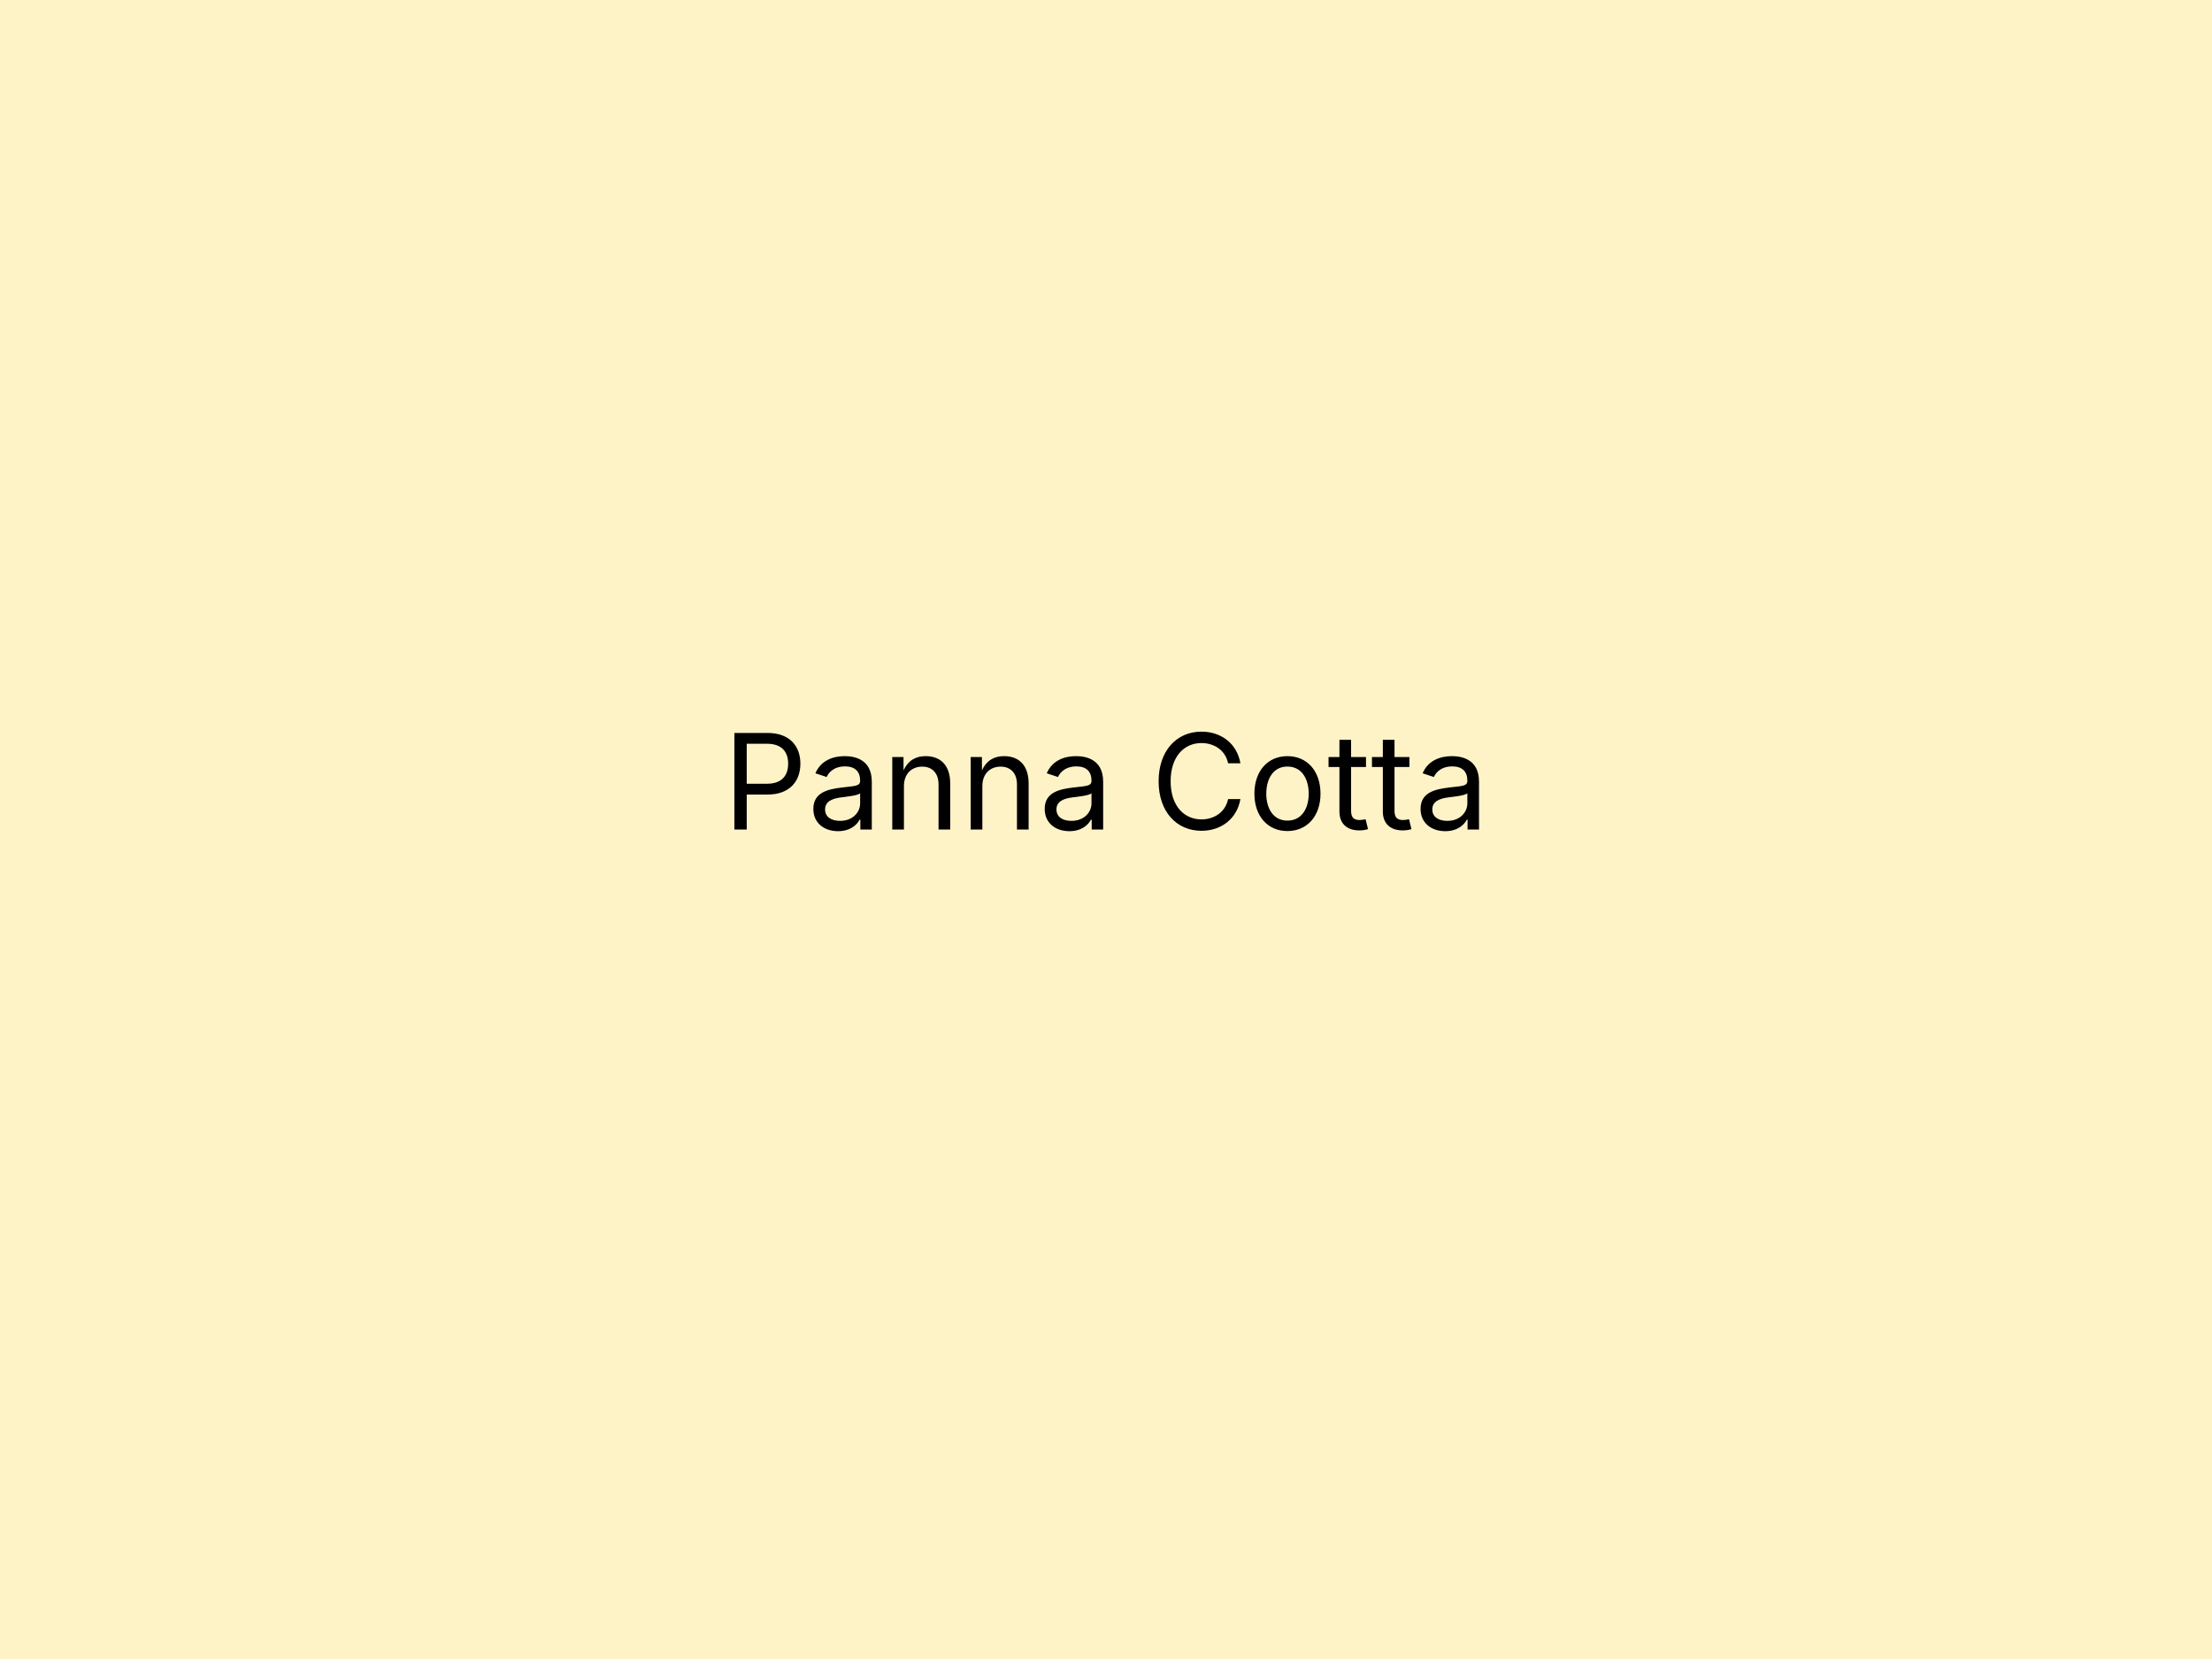
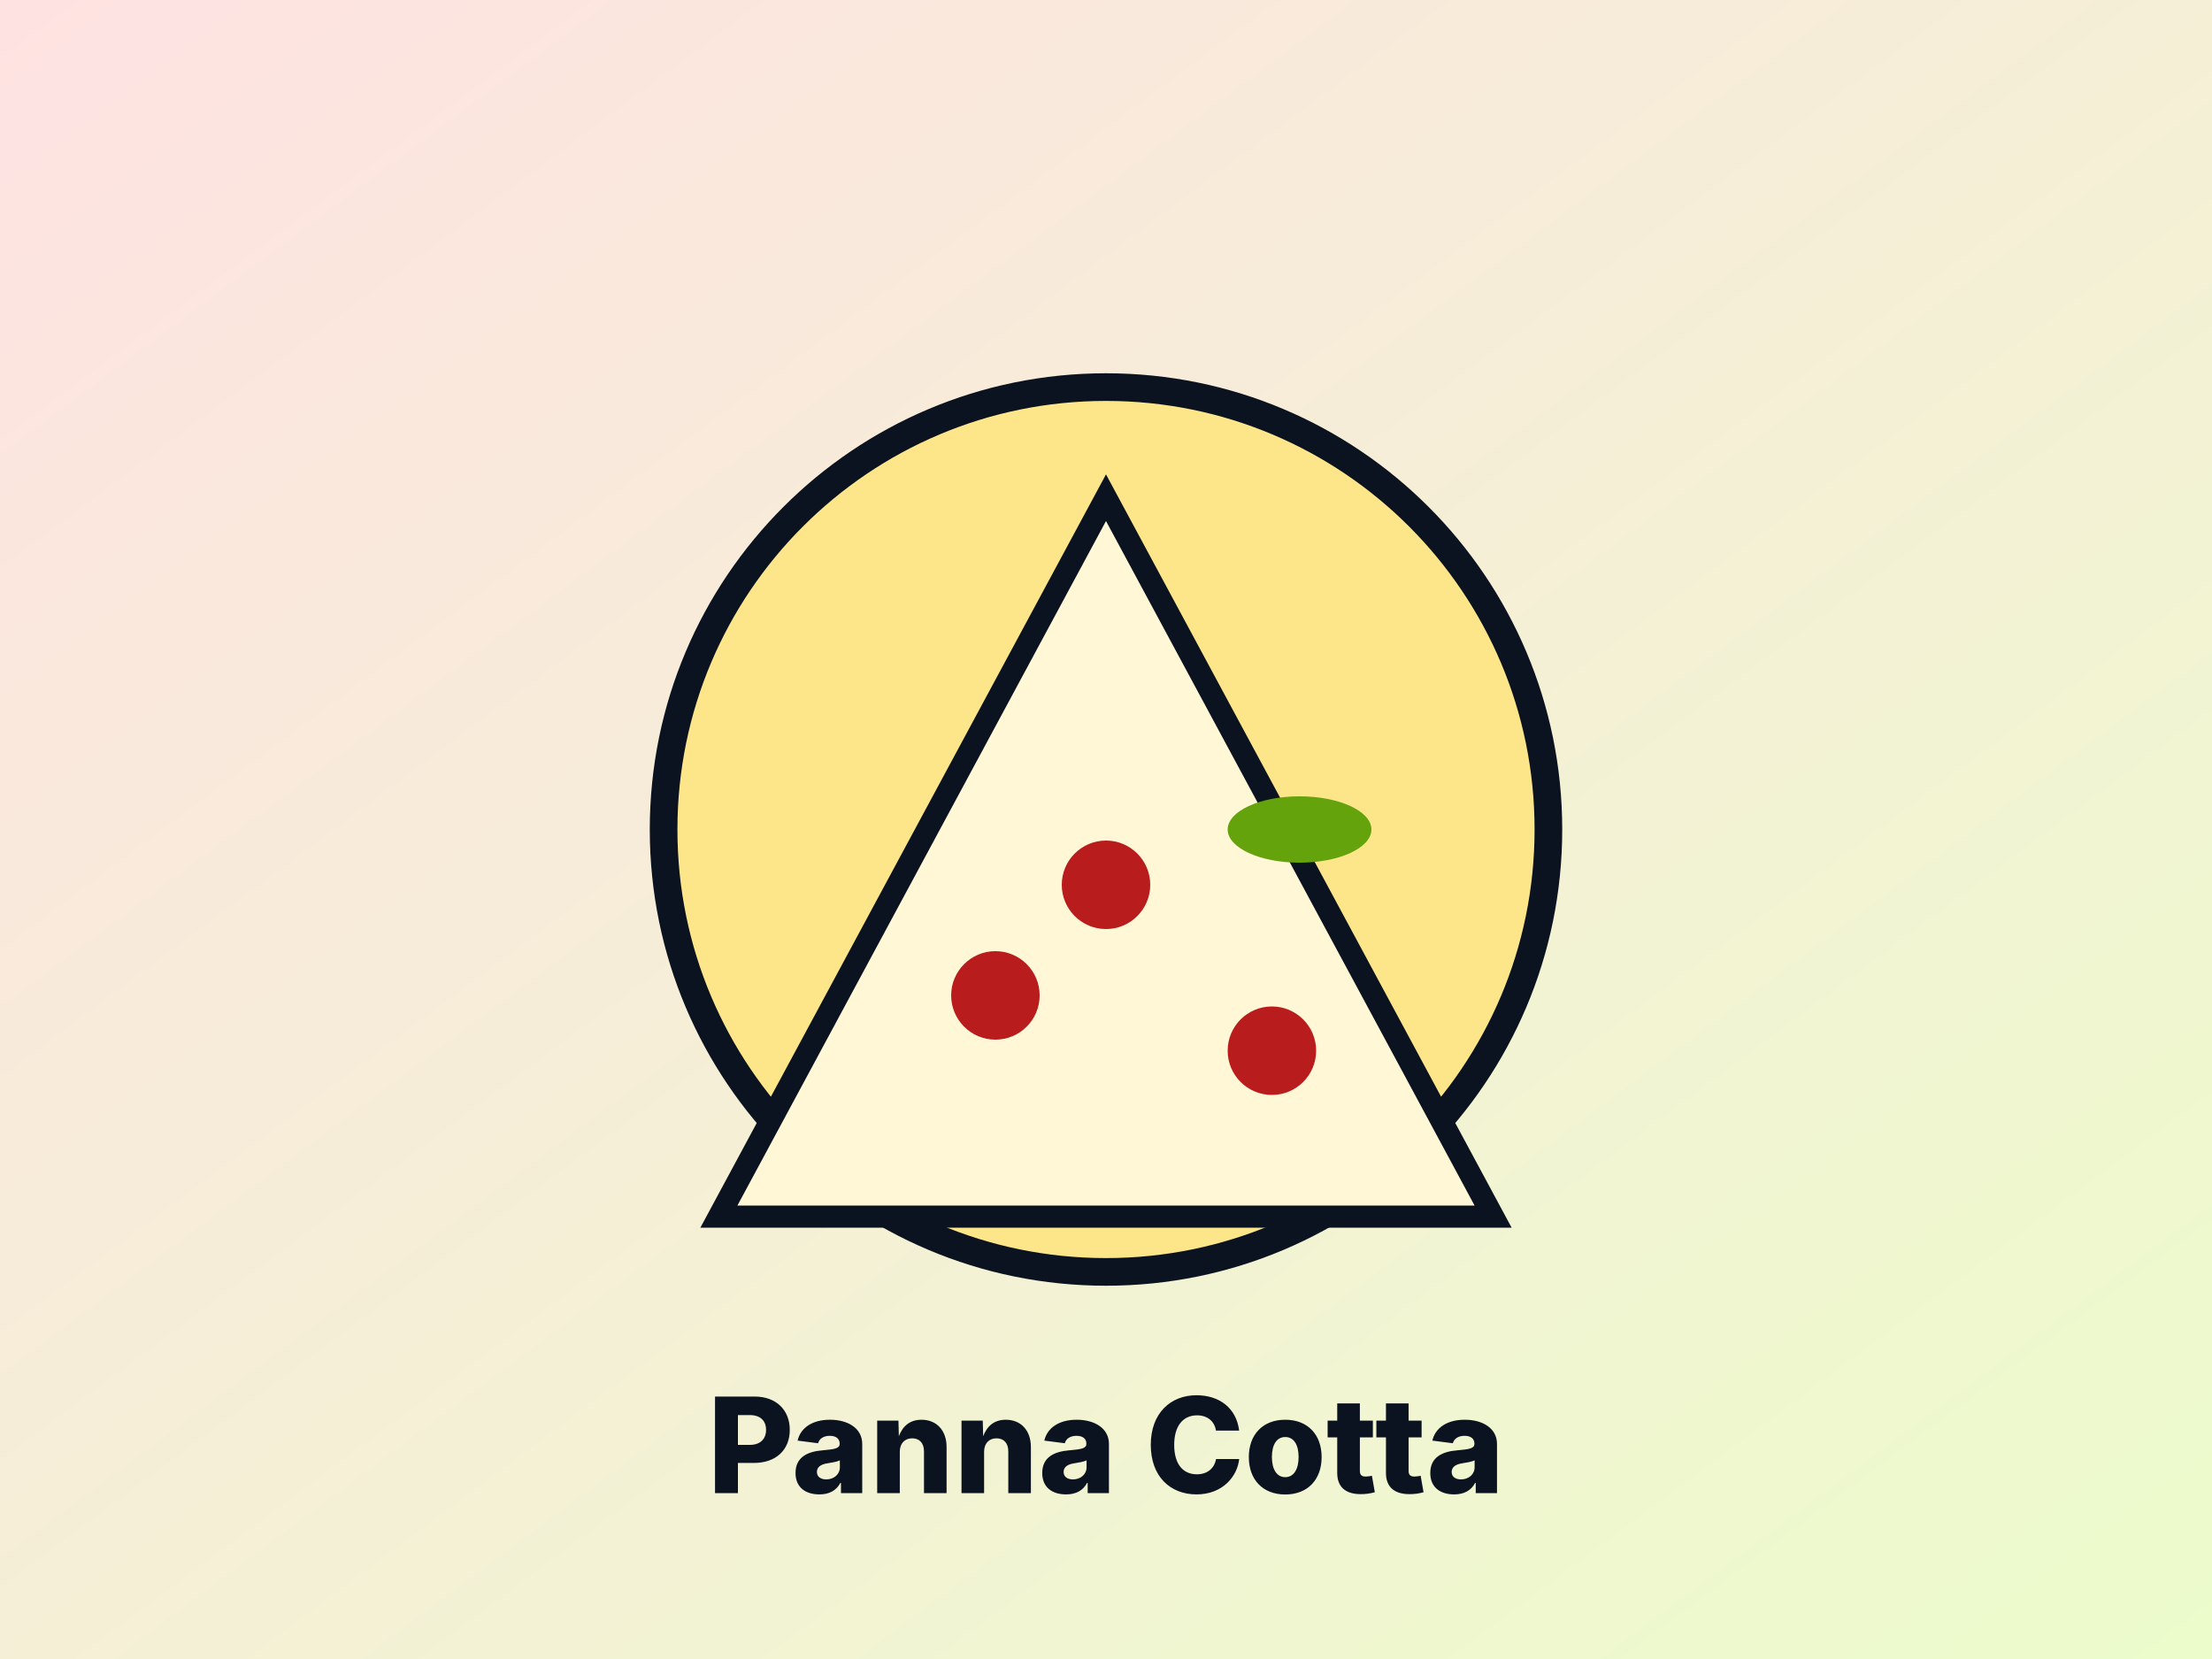
<svg xmlns="http://www.w3.org/2000/svg" viewBox="0 0 800 600">
-   <rect width="800" height="600" fill="#fef3c7" />
-   <text x="50%" y="50%" font-size="48" font-family="Inter,Arial" text-anchor="middle">Panna Cotta</text>
+   <defs>
+     <linearGradient id="g" x1="0" y1="0" x2="1" y2="1">
+       <stop offset="0%" stop-color="#fee2e2" />
+       <stop offset="100%" stop-color="#ecfccb" />
+     </linearGradient>
+   </defs>
+   <rect width="800" height="600" fill="url(#g)" />
+   <g transform="translate(200,120)">
+     <circle cx="200" cy="180" r="160" fill="#fde68a" stroke="#0b1220" stroke-width="10" />
+     <path d="M200 60 L340 320 L60 320 Z" fill="#fff7d6" stroke="#0b1220" stroke-width="8" />
+     <circle cx="200" cy="200" r="16" fill="#b91c1c" />
+     <circle cx="160" cy="240" r="16" fill="#b91c1c" />
+     <circle cx="260" cy="260" r="16" fill="#b91c1c" />
+     <ellipse cx="270" cy="180" rx="26" ry="12" fill="#65a30d" />
+   </g>
+   <text x="50%" y="540" text-anchor="middle" font-family="Inter,Arial" font-size="48" font-weight="800" fill="#0b1220">Panna Cotta</text>
</svg>
